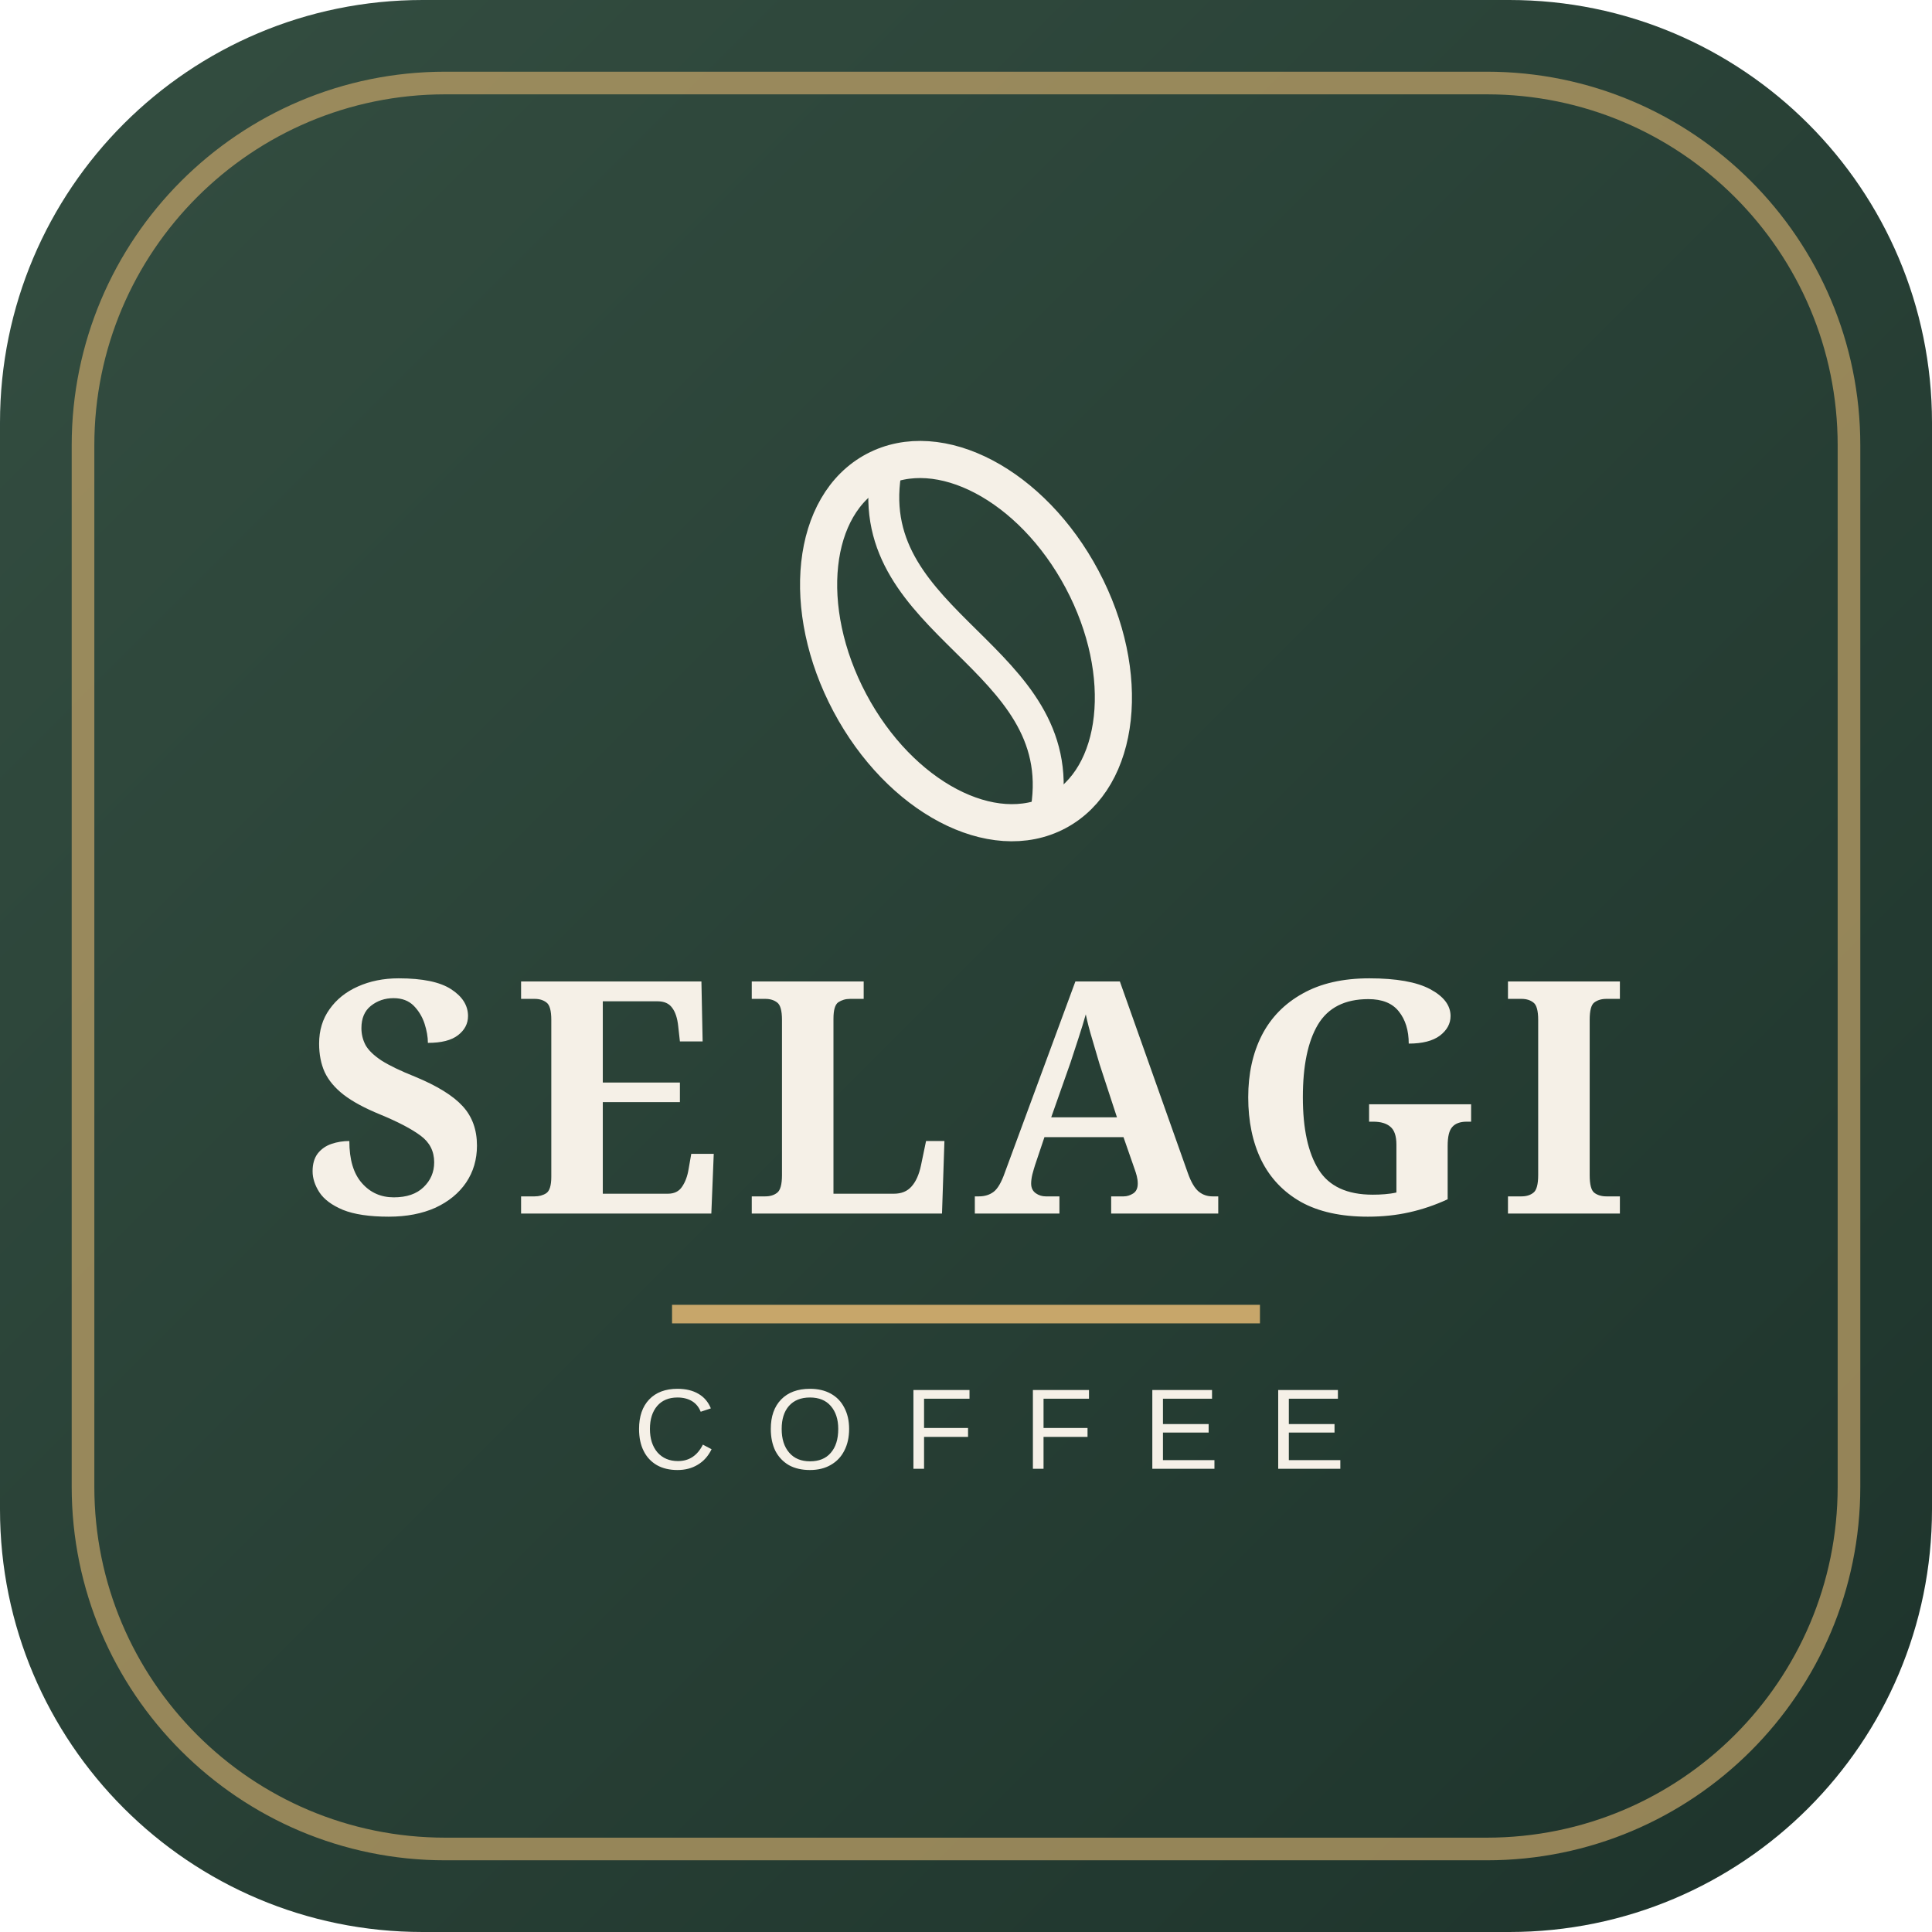
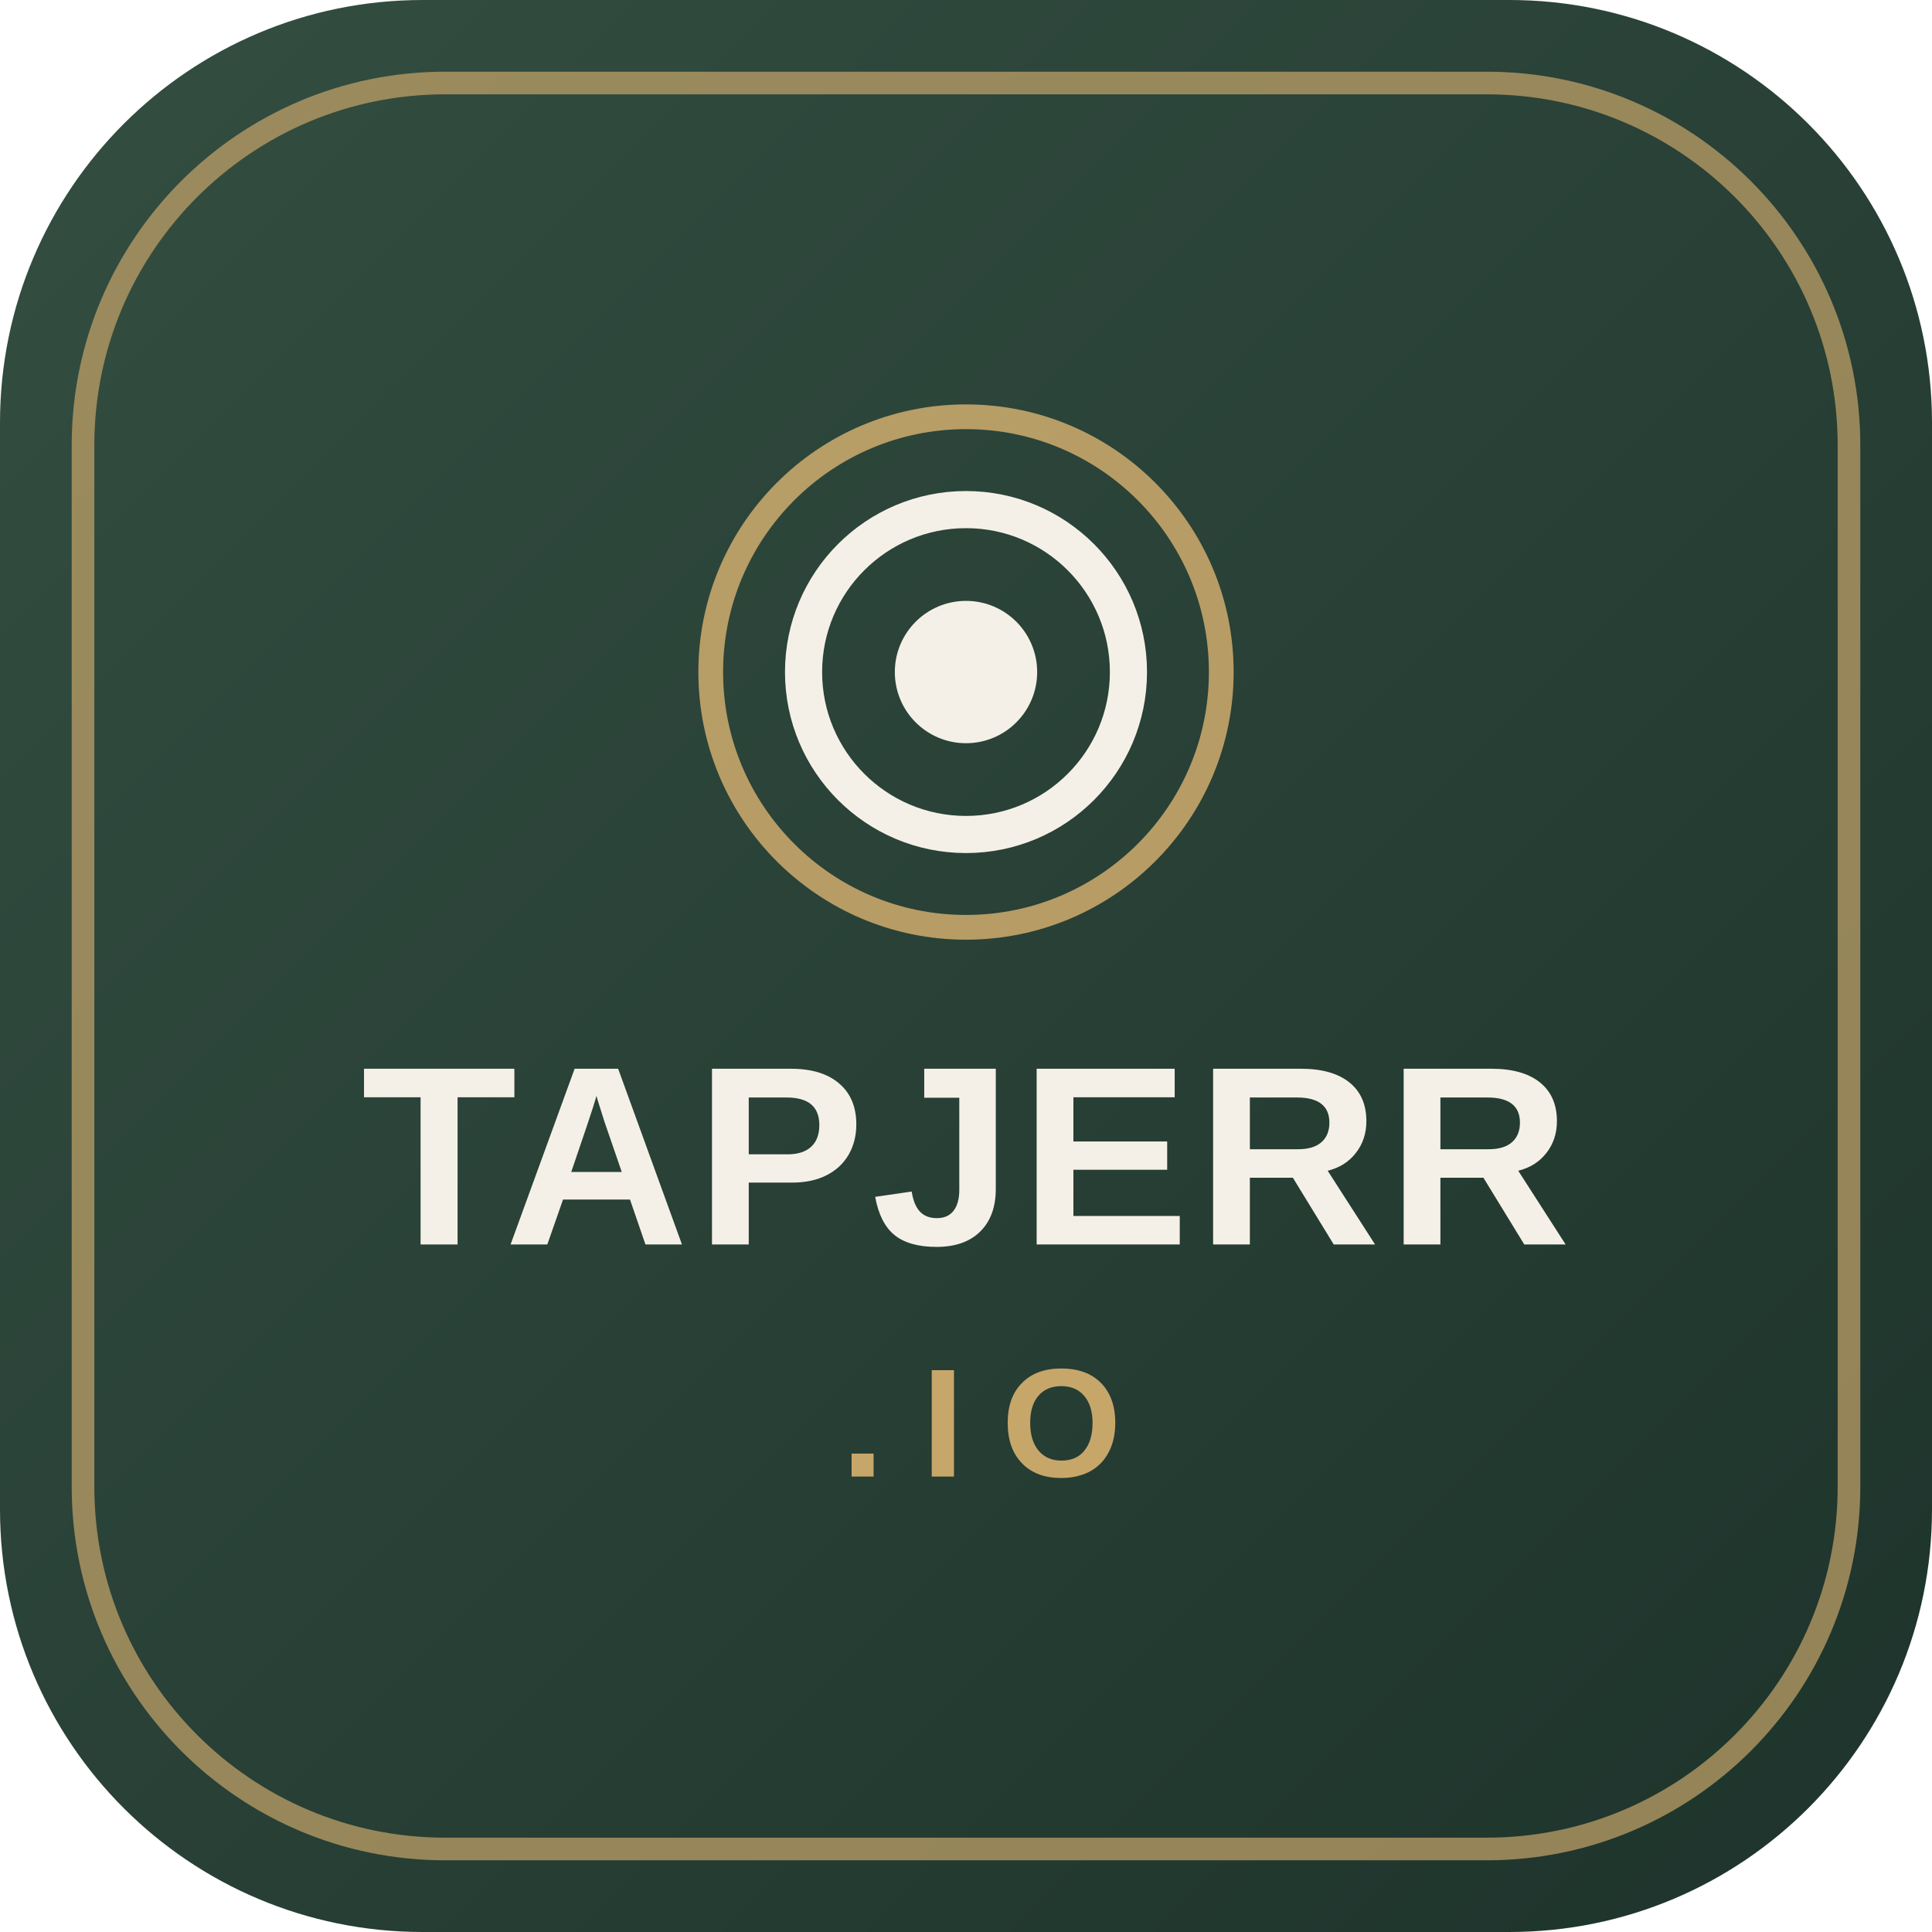
<svg xmlns="http://www.w3.org/2000/svg" viewBox="0 0 512 512">
  <defs>
    <linearGradient id="g" x1="0" y1="0" x2="1" y2="1">
      <stop offset="0" stop-color="#344E41" />
      <stop offset="1" stop-color="#1D332B" />
    </linearGradient>
  </defs>
  <rect width="512" height="512" rx="112" fill="url(#g)" />
  <rect x="22" y="22" width="468" height="468" rx="96" fill="none" stroke="#C7A66A" stroke-opacity=".7" stroke-width="6" />
  <g transform="translate(51 51) scale(4.1)" color="#F5F0E7">
-     <g transform="translate(50 29) rotate(-28)">
-       <ellipse rx="8.5" ry="12.5" fill="none" stroke="currentColor" stroke-width="2.4" />
-       <path d="M0.5 -12 C -5.5 -4 5.5 4 -0.5 12" fill="none" stroke="currentColor" stroke-width="2" />
-     </g>
-     <text x="50" y="66" text-anchor="middle" fill="currentColor" font-family="Cormorant Garamond, Georgia, serif" font-size="21" font-weight="700" letter-spacing="1.2">SELAGI</text>
-     <path d="M31 72.5 H69" stroke="#C7A66A" stroke-width="1.2" />
-     <text x="51.5" y="82.5" text-anchor="middle" fill="currentColor" font-family="Poppins, Arial, sans-serif" font-size="7.4" font-weight="500" letter-spacing="3.2">COFFEE</text>
+     <circle cx="50" cy="31" r="4.6" fill="currentColor" />
+     <circle cx="50" cy="31" r="10.5" fill="none" stroke="currentColor" stroke-width="2.4" />
+     <circle cx="50" cy="31" r="16.5" fill="none" stroke="#C7A66A" stroke-width="1.6" opacity=".9" />
+     <text x="50" y="68" text-anchor="middle" fill="currentColor" font-family="Poppins, Arial, sans-serif" font-size="16.5" font-weight="700" letter-spacing=".4">TAPJERR</text>
+     <text x="51" y="83" text-anchor="middle" fill="#C7A66A" font-family="Poppins, Arial, sans-serif" font-size="10" font-weight="600" letter-spacing="2.4">.IO</text>
  </g>
</svg>
